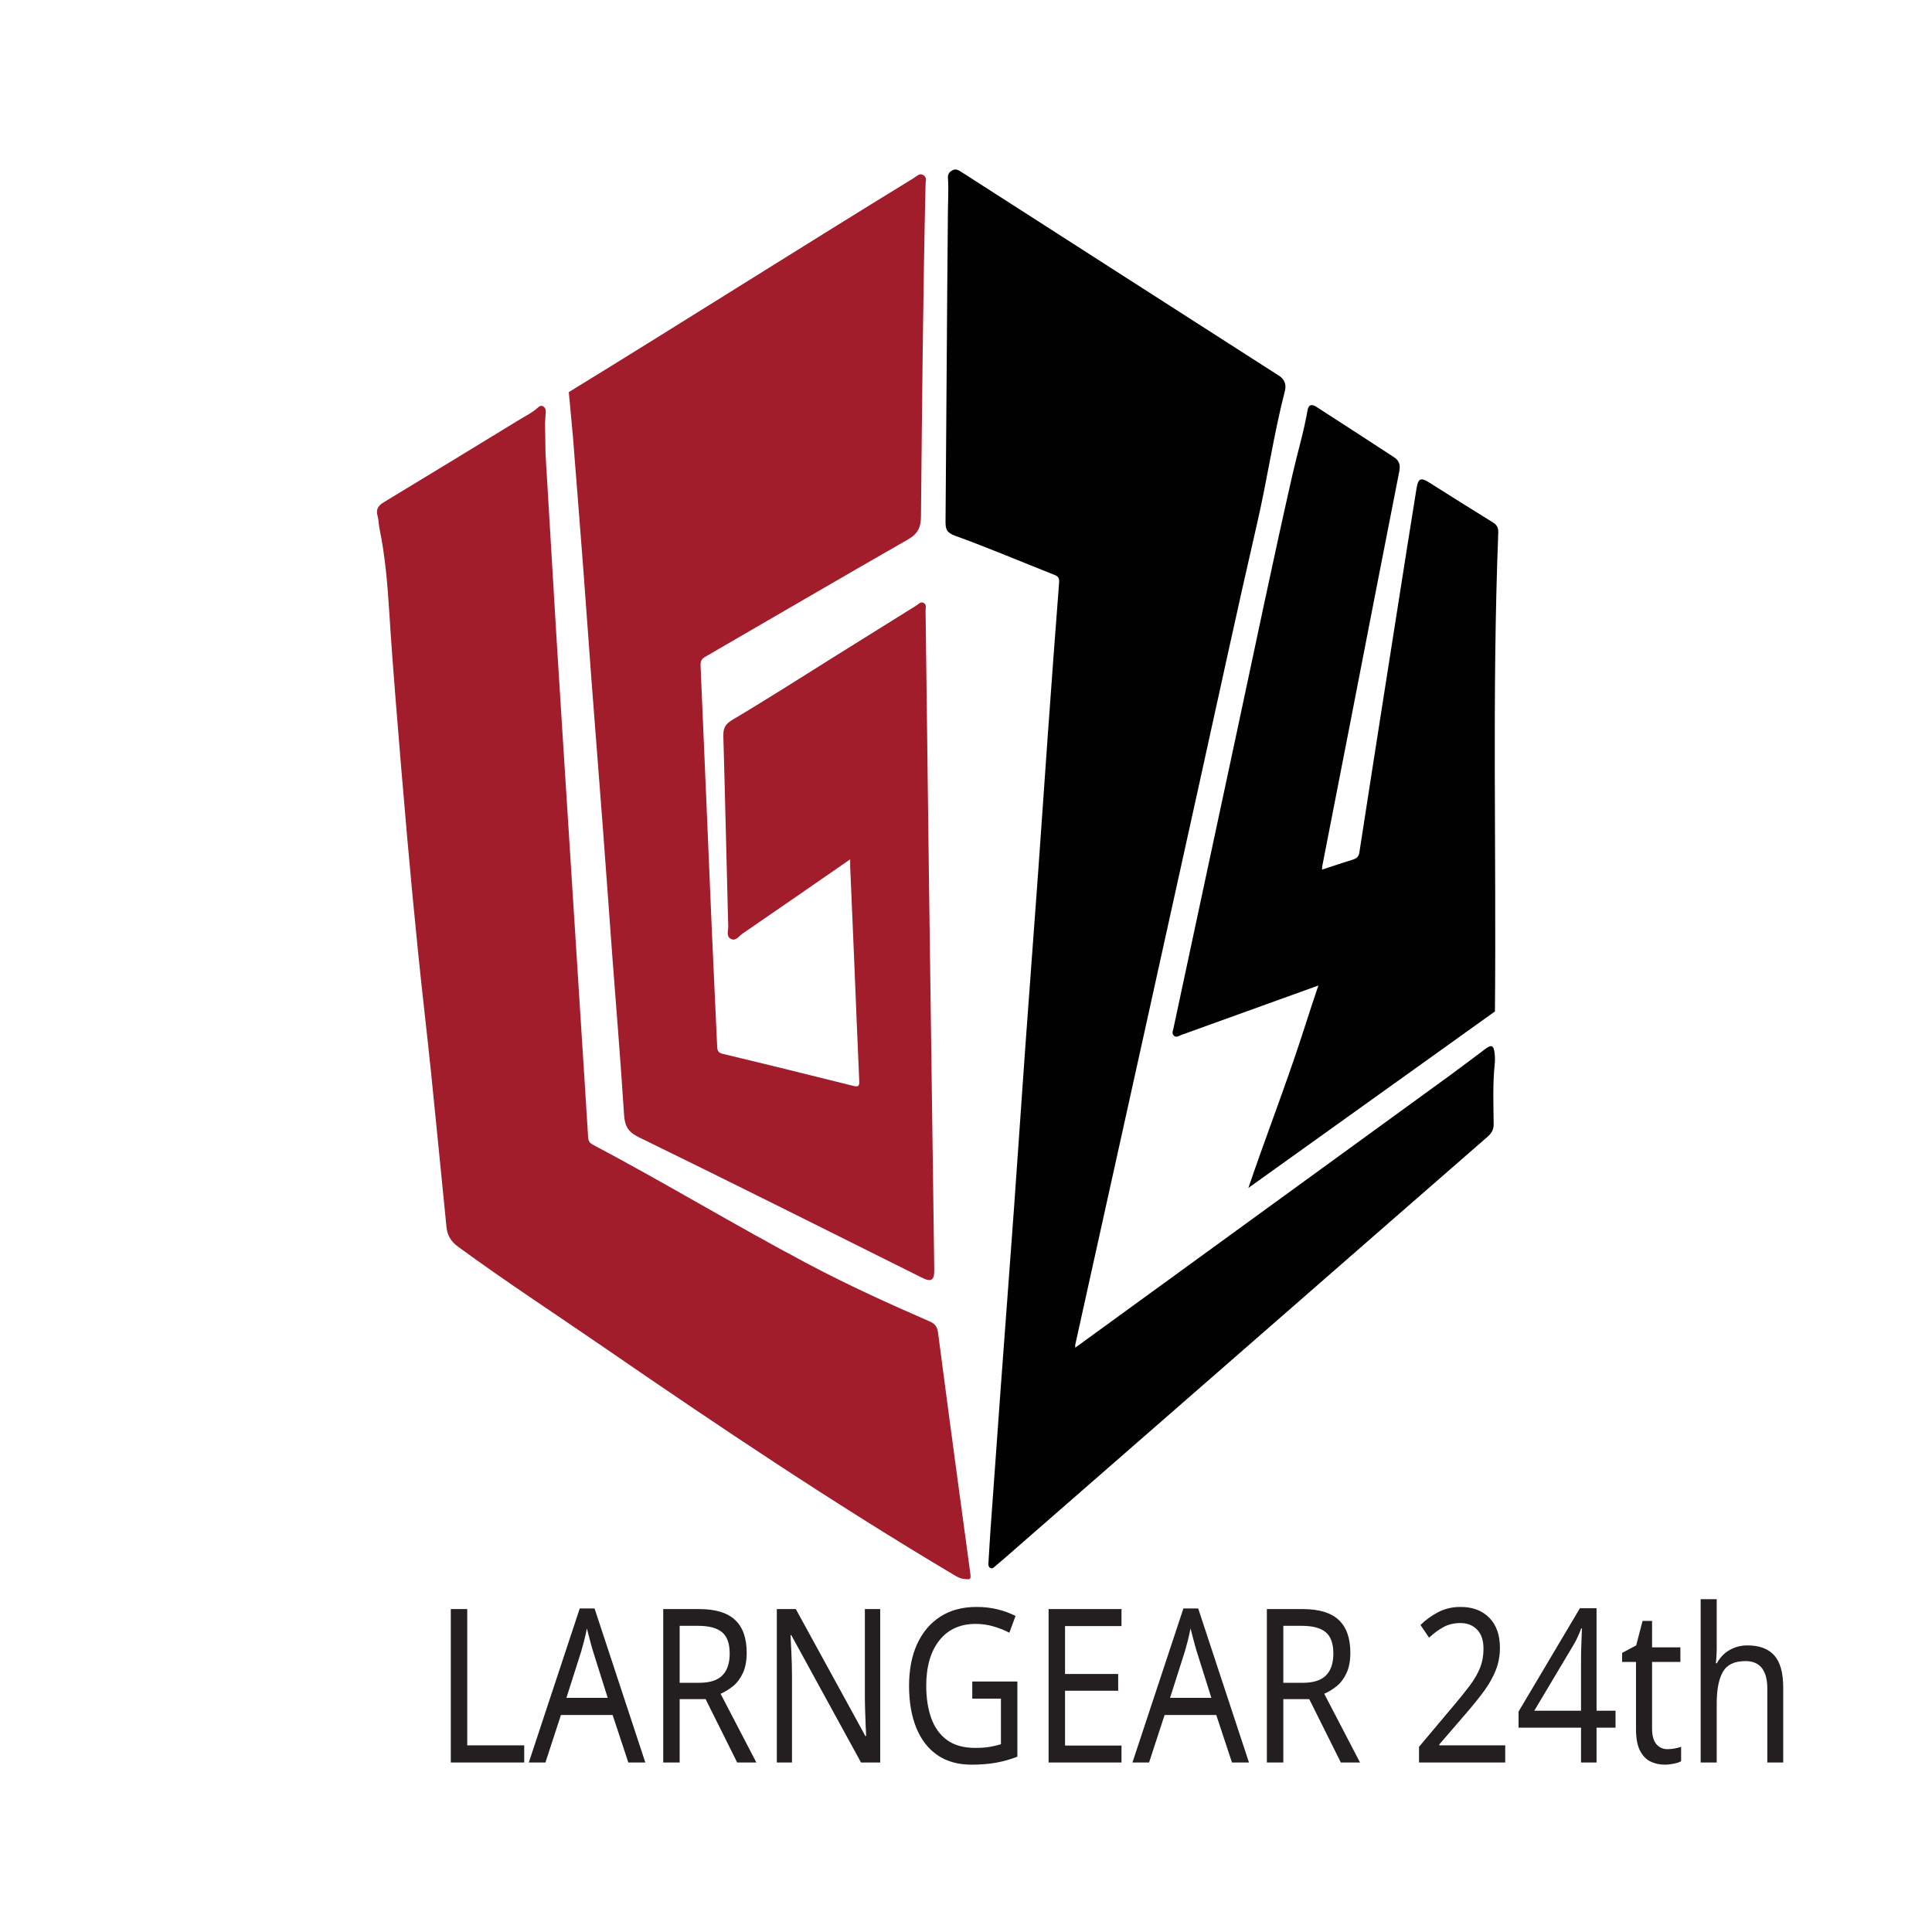
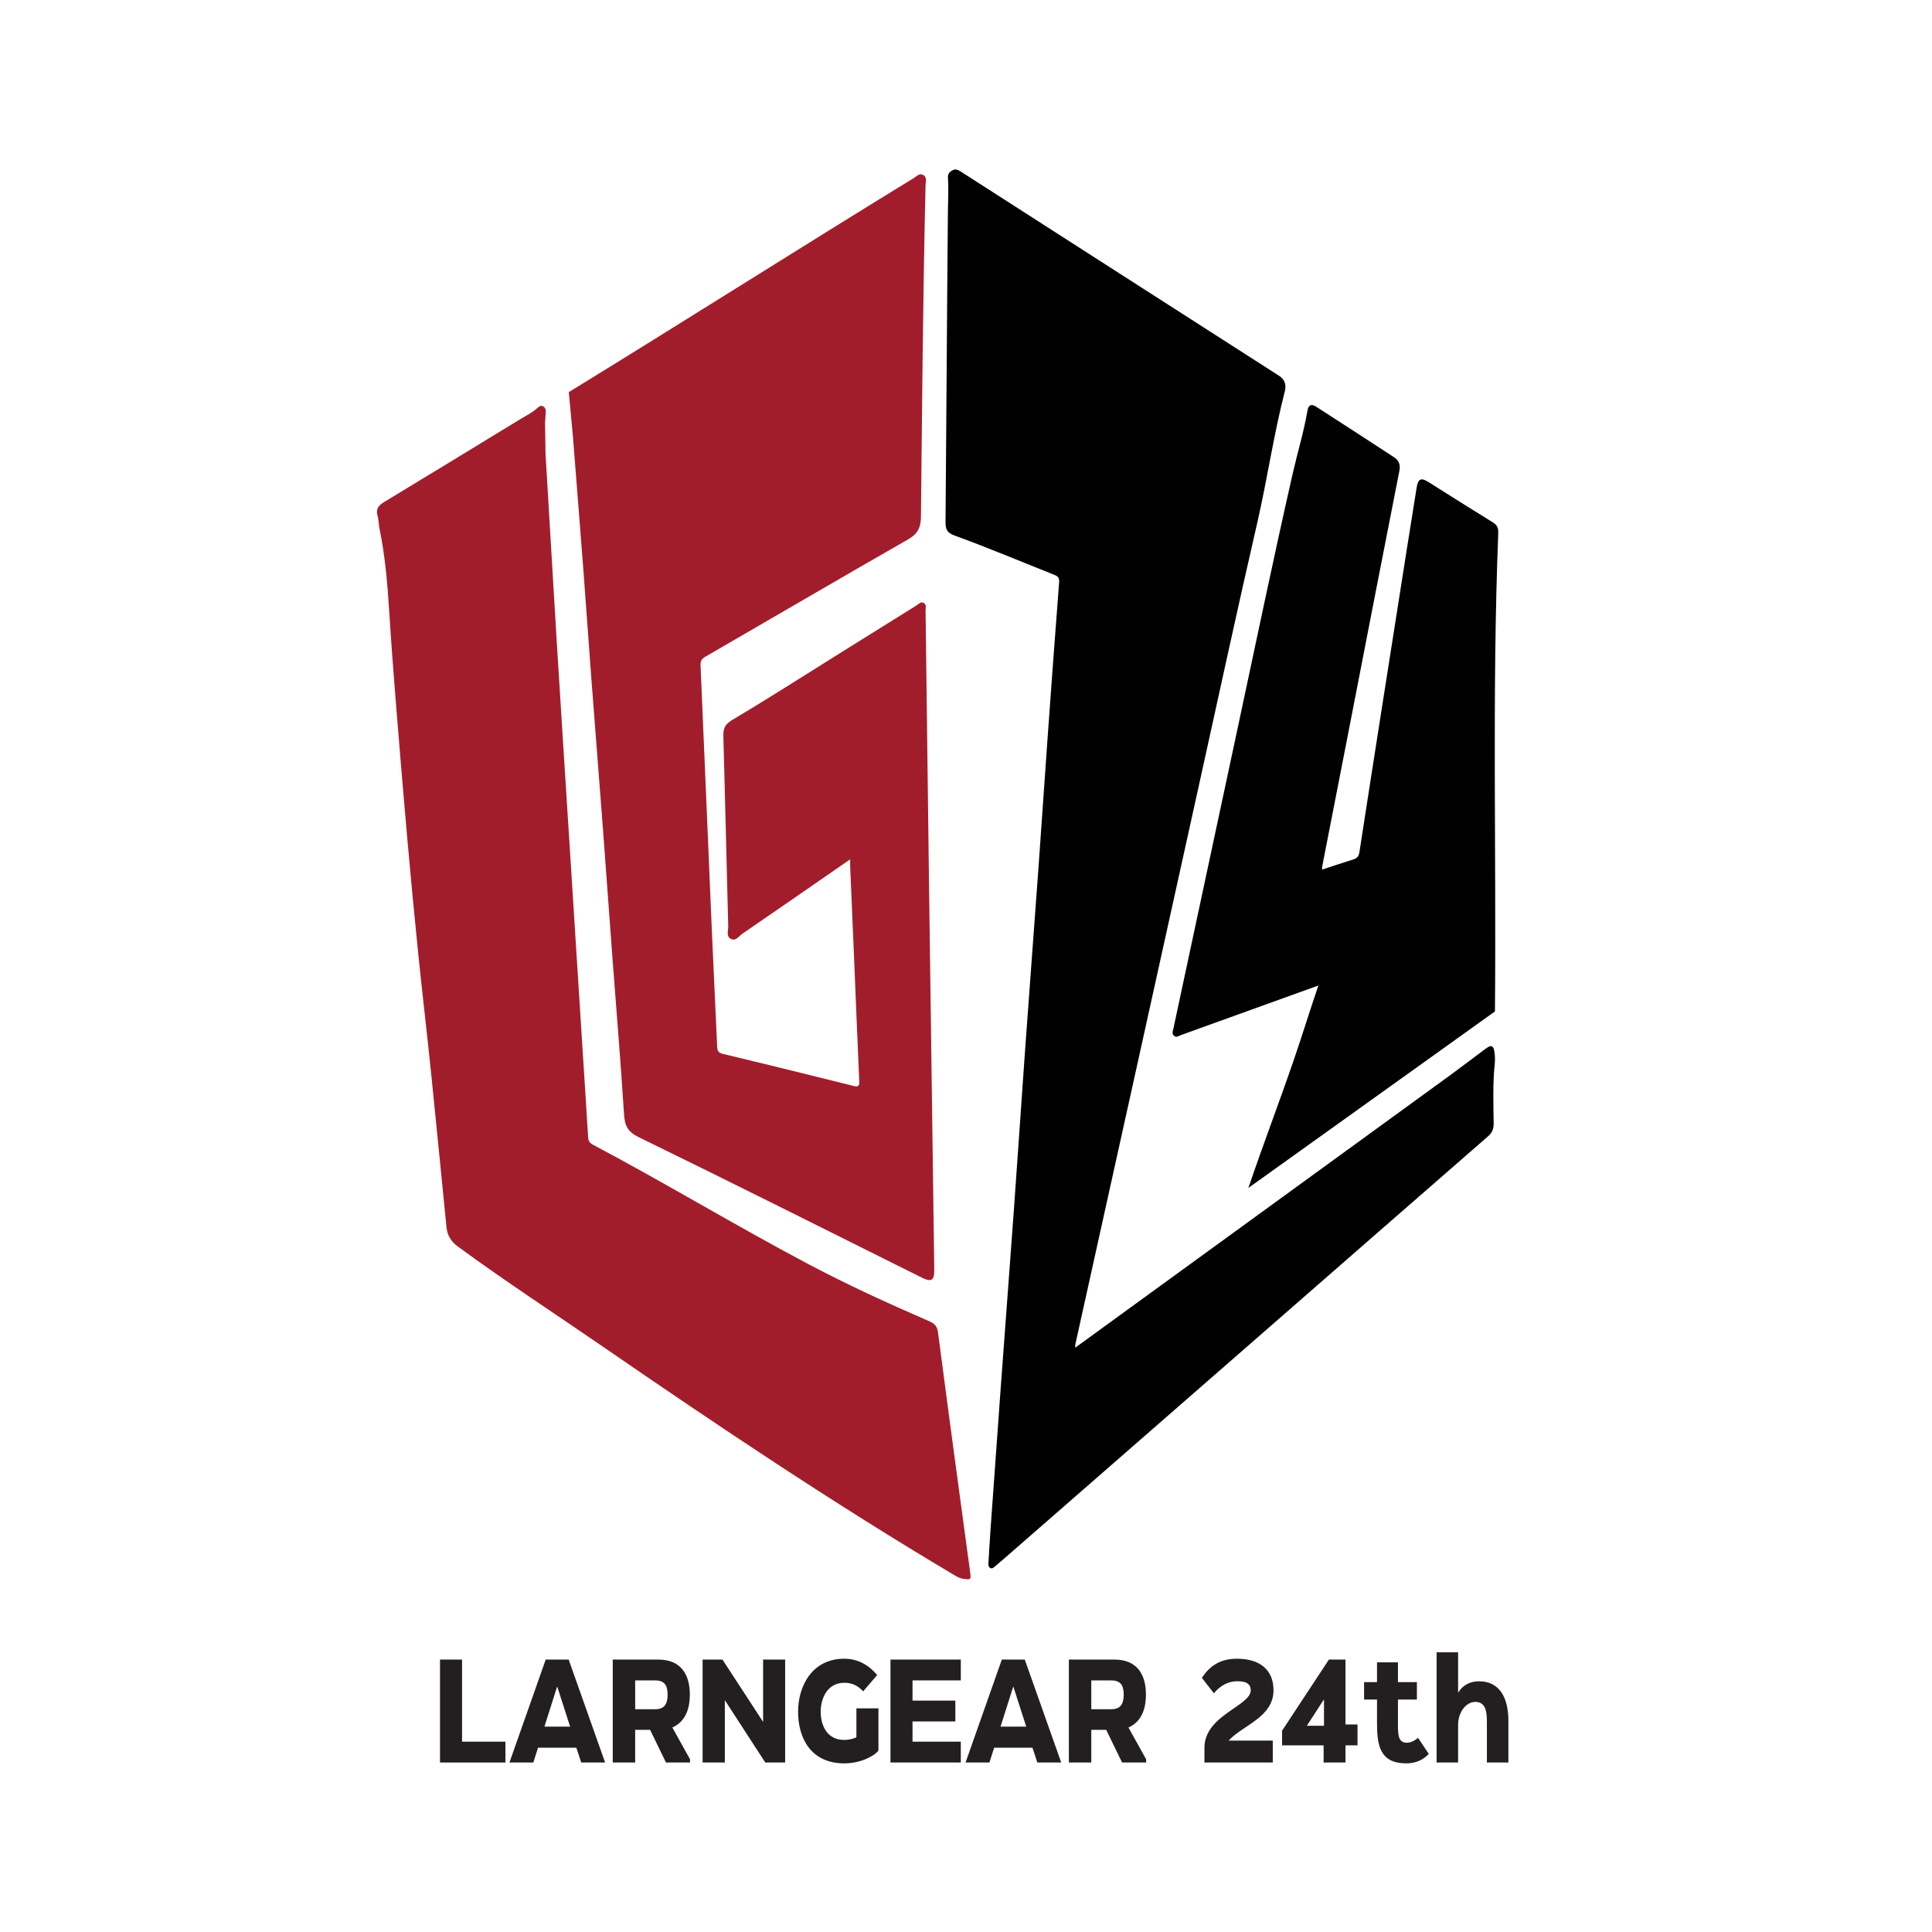
<svg xmlns="http://www.w3.org/2000/svg" id="Layer_1" viewBox="0 0 2048 2048">
  <defs>
    <style>
      .cls-1 {
-         fill: #231f20;
-         font-family: FCFridayMedium, 'FC Friday';
-         font-size: 227.78px;
+         fill: #010101;
      }

      .cls-2 {
-         fill: #010101;
+         fill: #231f20;
      }

      .cls-3 {
        fill: #a21d2b;
      }
    </style>
  </defs>
  <g>
    <path class="cls-3" d="M602.95,415.65c118.83-72.83,246.93-154.18,365.79-226.96,3.01-1.84,5.94-5.45,10-3.15,4.09,2.31,2.48,6.67,2.39,10.21-2.75,117.36-3.68,234.75-4.87,352.13-.11,11.19-3.4,18.04-13.64,23.89-71.87,41.11-143.31,82.98-214.99,124.43-4.13,2.39-5.2,4.88-5,9.43,4.08,93.58,7.93,187.17,11.96,280.75,1.76,40.94,3.84,81.87,5.62,122.8.19,4.44.9,6.75,6.12,7.99,46.17,11.03,92.24,22.47,138.3,33.92,4.75,1.18,6.47.57,6.21-4.96-1.99-43.59-3.66-87.2-5.48-130.8-1.34-32.17-2.75-64.34-4.12-96.51-.09-2.05-.01-4.1-.01-7.9-39.14,27.07-76.65,53.11-114.34,78.91-3.62,2.48-6.86,8.12-12.09,5.47-5.31-2.69-2.73-8.67-2.85-13.15-1.78-67.05-3.24-134.1-5.16-201.15-.24-8.3,1.22-12.95,9.35-17.79,37.66-22.36,74.53-46.03,111.68-69.23,27.92-17.43,55.84-34.87,83.78-52.26,2.34-1.46,4.49-4.45,7.74-2.48,3.14,1.9,1.76,5.33,1.8,8.08,1.26,96.35,2.38,192.71,3.65,289.06,1.8,136.54,3.72,273.09,5.57,409.63.15,11.29-3.07,13.37-13.09,8.38-99.9-49.75-199.6-99.9-299.92-148.79-12.21-5.95-15.1-12.4-15.87-24.62-3.48-54.94-8.09-109.81-12.2-164.7-3.46-46.15-6.71-92.32-10.2-138.47-3.97-52.51-8.17-105-12.15-157.51-2.94-38.72-5.58-77.47-8.54-116.19-3.62-47.46-7.43-94.91-11.15-142.36" />
-     <path class="cls-2" d="M1139.8,1428.59c20.85-15.16,41.22-29.97,61.6-44.77,111.79-81.23,223.6-162.45,335.37-243.72,12.68-9.22,25.1-18.79,37.68-28.14,6.56-4.88,8.9-3.92,9.89,4.32.47,3.94.5,8.01.1,11.95-2.16,20.98-1.33,42.02-1.09,63.03.07,5.97-1.94,9.79-6.3,13.58-76.64,66.74-153.16,133.62-229.72,200.45-93.99,82.05-188,164.08-282.01,246.12-3.88,3.39-7.84,6.68-11.76,10.02-1.08.92-2.29,1.45-3.62.78-2.32-1.17-2.28-3.35-2.15-5.53.78-12.48,1.46-24.96,2.35-37.43,3.63-50.94,7.27-101.87,11.01-152.8,4.57-62.33,9.33-124.64,13.83-186.98,4.02-55.71,7.7-111.44,11.71-167.15,4.5-62.6,9.28-125.18,13.8-187.78,3.49-48.28,6.71-96.58,10.18-144.86,3.89-54.11,7.84-108.22,12.04-162.31.37-4.74-1.09-6.45-5.17-8.06-34.98-13.82-69.62-28.55-104.96-41.34-9.22-3.33-10.34-7.14-10.27-15.35.96-109.66,1.47-219.33,2.52-328.99.11-11.66.86-23.35.03-34.98-.36-4.99,2.48-7.1,5.62-8.52,2.69-1.22,5.45.13,7.68,1.56,112.63,72.25,225.21,144.59,337.89,216.76,6.49,4.16,7.42,10.51,5.98,16.06-11.86,46.01-18.58,93.06-29.22,139.33-21.35,92.77-41.39,185.84-61.94,278.8-22.04,99.7-44.01,199.42-66.05,299.12-21.64,97.88-43.34,195.75-64.99,293.63-.16.73-.02,1.53-.02,3.19Z" />
+     <path class="cls-1" d="M1139.8,1428.59c20.85-15.16,41.22-29.97,61.6-44.77,111.79-81.23,223.6-162.45,335.37-243.72,12.68-9.22,25.1-18.79,37.68-28.14,6.56-4.88,8.9-3.92,9.89,4.32.47,3.94.5,8.01.1,11.95-2.16,20.98-1.33,42.02-1.09,63.03.07,5.97-1.94,9.79-6.3,13.58-76.64,66.74-153.16,133.62-229.72,200.45-93.99,82.05-188,164.08-282.01,246.12-3.88,3.39-7.84,6.68-11.76,10.02-1.08.92-2.29,1.45-3.62.78-2.32-1.17-2.28-3.35-2.15-5.53.78-12.48,1.46-24.96,2.35-37.43,3.63-50.94,7.27-101.87,11.01-152.8,4.57-62.33,9.33-124.64,13.83-186.98,4.02-55.71,7.7-111.44,11.71-167.15,4.5-62.6,9.28-125.18,13.8-187.78,3.49-48.28,6.71-96.58,10.18-144.86,3.89-54.11,7.84-108.22,12.04-162.31.37-4.74-1.09-6.45-5.17-8.06-34.98-13.82-69.62-28.55-104.96-41.34-9.22-3.33-10.34-7.14-10.27-15.35.96-109.66,1.47-219.33,2.52-328.99.11-11.66.86-23.35.03-34.98-.36-4.99,2.48-7.1,5.62-8.52,2.69-1.22,5.45.13,7.68,1.56,112.63,72.25,225.21,144.59,337.89,216.76,6.49,4.16,7.42,10.51,5.98,16.06-11.86,46.01-18.58,93.06-29.22,139.33-21.35,92.77-41.39,185.84-61.94,278.8-22.04,99.7-44.01,199.42-66.05,299.12-21.64,97.88-43.34,195.75-64.99,293.63-.16.73-.02,1.53-.02,3.19Z" />
    <path class="cls-3" d="M578.26,480.61c4.01,66.11,7.78,132.23,11.83,198.33,4.12,67.16,8.47,134.31,12.73,201.47,4.8,75.66,9.6,151.31,14.41,226.97,2.07,32.65,4.21,65.29,6.19,97.95.23,3.78,1.27,6.07,4.95,8.02,76.65,40.61,150.91,85.54,227.57,126.16,42.2,22.36,85.55,42.16,129.31,61.15,5.39,2.34,8.25,5.3,9.05,11.54,7.15,55.32,14.66,110.59,22.09,165.87,3.96,29.49,7.94,58.97,12,88.44,1.12,8.11.66,8.15-7.03,7.16-4.01-.52-6.94-2.28-10.05-4.13-126.99-75.48-249.62-157.66-371.26-241.37-51.64-35.53-104.19-69.72-154.75-106.82-7.36-5.4-11.13-11.93-11.99-20.42-5.51-54.48-10.71-108.99-16.32-163.46-4.35-42.29-9.37-84.52-13.68-126.82-4.18-40.99-8.05-82.02-11.69-123.06-4.27-48.2-8.26-96.42-12.14-144.65-2.5-31.01-4.82-62.04-6.78-93.1-1.9-30.23-4.35-60.36-10.52-90.08-.86-4.15-.67-8.56-1.87-12.58-2.11-7.12.49-11.16,6.62-14.85,48.15-29.09,96.14-58.44,144.16-87.74,6.32-3.86,13.03-7.1,18.62-12.11,1.71-1.53,3.66-3.3,6.33-1.55,2.33,1.53,2.6,3.81,2.43,6.3-.24,3.45-.43,6.9-.7,11.27" />
-     <path class="cls-2" d="M1323.31,1259.29c17.19-50.38,31.55-87.3,48.82-137.65,8.74-25.46,16.25-50.2,25.41-76.96-22.53,8.12-38.31,13.8-59.6,21.49-28.65,10.35-57.29,20.73-85.96,31.01-2.36.85-4.9,3.02-7.44.83-2.73-2.35-1.2-5.3-.59-8.14,22.65-105.79,45.24-211.6,67.89-317.39,19.32-90.25,38.04-180.63,58.52-270.61,5.07-22.28,11.8-44.25,15.67-66.87.99-5.75,4.15-7.11,9.05-3.94,27.65,17.87,55.34,35.67,82.85,53.75,4.86,3.19,6.78,7.68,5.46,14.37-17.48,88.49-34.58,177.06-51.8,265.6-9.93,51.04-19.93,102.07-29.88,153.11-.19.99-.19,2.02-.36,3.97,11.59-3.8,22.11-7.41,32.75-10.65,4.02-1.22,6.21-3.17,6.88-7.51,7.96-51.68,16.04-103.35,24.13-155.01,8.71-55.61,17.46-111.21,26.22-166.81,3.39-21.5,6.83-42.99,10.3-64.48,1.63-10.09,4.52-11.48,12.82-6.27,22.7,14.26,45.32,28.66,68.16,42.7,4.53,2.79,5.79,6.02,5.6,11.05-6.67,171.57-1.94,335.68-3.51,507.29" />
+     <path class="cls-1" d="M1323.31,1259.29c17.19-50.38,31.55-87.3,48.82-137.65,8.74-25.46,16.25-50.2,25.41-76.96-22.53,8.12-38.31,13.8-59.6,21.49-28.65,10.35-57.29,20.73-85.96,31.01-2.36.85-4.9,3.02-7.44.83-2.73-2.35-1.2-5.3-.59-8.14,22.65-105.79,45.24-211.6,67.89-317.39,19.32-90.25,38.04-180.63,58.52-270.61,5.07-22.28,11.8-44.25,15.67-66.87.99-5.75,4.15-7.11,9.05-3.94,27.65,17.87,55.34,35.67,82.85,53.75,4.86,3.19,6.78,7.68,5.46,14.37-17.48,88.49-34.58,177.06-51.8,265.6-9.93,51.04-19.93,102.07-29.88,153.11-.19.99-.19,2.02-.36,3.97,11.59-3.8,22.11-7.41,32.75-10.65,4.02-1.22,6.21-3.17,6.88-7.51,7.96-51.68,16.04-103.35,24.13-155.01,8.71-55.61,17.46-111.21,26.22-166.81,3.39-21.5,6.83-42.99,10.3-64.48,1.63-10.09,4.52-11.48,12.82-6.27,22.7,14.26,45.32,28.66,68.16,42.7,4.53,2.79,5.79,6.02,5.6,11.05-6.67,171.57-1.94,335.68-3.51,507.29" />
  </g>
-   <text class="cls-1" transform="translate(459.09 1868.33) scale(.85 1)">
-     <tspan x="0" y="0">LARNGEAR 24th</tspan>
-   </text>
+   <g>
+     <path class="cls-2" d="M535.77,1846.24v22.09h-69.34v-109.11h23.37v87.01h45.97Z" />
+     <path class="cls-2" d="M610.91,1852.62h-40.56l-5.02,15.72h-25.3l38.44-109.11h24.34l38.63,109.11h-25.3l-5.21-15.72ZM604.35,1830.29l-13.71-42.59-13.52,42.59h27.24Z" />
+     <path class="cls-2" d="M731.45,1864.92v3.42h-25.5l-16.81-34.62h-15.84v34.62h-23.76v-109.11h48.1c30.91,0,33.61,25.51,33.61,37.13,0,9.34-1.74,27.56-18.54,34.85l18.74,33.71ZM694.56,1811.84c9.66,0,13.13-5.47,13.13-15.49s-3.48-15.03-13.13-15.03h-21.25v30.52h21.25Z" />
+     <path class="cls-2" d="M832.28,1759.22v109.11h-21.05l-42.88-66.06v66.06h-23.56v-109.11h21.05l43.08,66.06v-66.06h23.37Z" />
+     <path class="cls-2" d="M931.18,1810.93v44.87c-5.02,6.15-19.51,13.44-36.12,13.44-36.12,0-49.06-27.56-49.06-54.67s14.68-56.26,49.06-56.26c12.56,0,24.72,5.24,34.77,17.31l-14.87,17.31c-6.38-7.29-13.71-9.11-19.9-9.11-18.16,0-25.11,16.63-25.11,30.75,0,11.84,5.02,29.84,25.11,29.84,4.44,0,9.08-1.14,12.75-2.73v-30.75h23.37Z" />
+     <path class="cls-2" d="M967.31,1781.32v21.41h45.39v22.09h-45.39v21.41h51.19v22.09h-74.56v-109.11h74.56v22.09h-51.19Z" />
+     <path class="cls-2" d="M1094.41,1852.62h-40.56l-5.02,15.72h-25.3l38.44-109.11h24.34l38.63,109.11h-25.3l-5.21-15.72ZM1087.84,1830.29l-13.71-42.59-13.52,42.59h27.24Z" />
+     <path class="cls-2" d="M1214.95,1864.92v3.42h-25.5l-16.81-34.62h-15.84v34.62h-23.76v-109.11h48.1c30.91,0,33.61,25.51,33.61,37.13,0,9.34-1.74,27.56-18.54,34.85l18.74,33.71ZM1178.05,1811.84c9.66,0,13.13-5.47,13.13-15.49s-3.48-15.03-13.13-15.03h-21.25v30.52h21.25Z" />
+     <path class="cls-2" d="M1302.45,1845.1h46.75v23.23h-72.44v-15.72c0-34.4,49.06-44.19,49.06-60.82,0-9.79-10.24-9.57-15.07-9.57-8.5,0-17.38,4.55-23.95,12.76l-12.75-16.4c8.89-13.67,20.67-20.27,37.09-20.27,23.95,0,38.83,11.39,38.83,33.48,0,28.7-33.03,37.13-47.52,53.3Z" />
+     <path class="cls-2" d="M1439.02,1828.02v22.09h-12.75v18.22h-23.18v-18.22h-44.04v-15.49l49.64-75.4h17.58v68.79h12.75ZM1385.32,1829.38h18.16v-28.02l-18.16,28.02Z" />
+     <path class="cls-2" d="M1503.15,1842.14l11.4,17.08c-5.6,5.92-13.13,10.02-23.76,10.02-27.82,0-31.1-18.68-31.1-42.37v-25.28h-13.71v-18.45h13.71v-20.96h22.21v20.96h20.09v18.45h-20.09v28.93c0,10.71,1.54,16.86,9.46,16.86,3.67,0,7.92-1.82,11.78-5.24Z" />
+     <path class="cls-2" d="M1598.96,1824.14v44.19h-22.79v-44.19c0-11.85-2.51-20.04-12.17-20.04-10.82,0-18.35,12.07-18.35,24.14v40.09h-22.79v-116.85h22.79v42.82c5.41-8.66,13.33-12.07,22.21-12.07,21.83,0,31.1,17.54,31.1,41.91Z" />
+   </g>
</svg>
